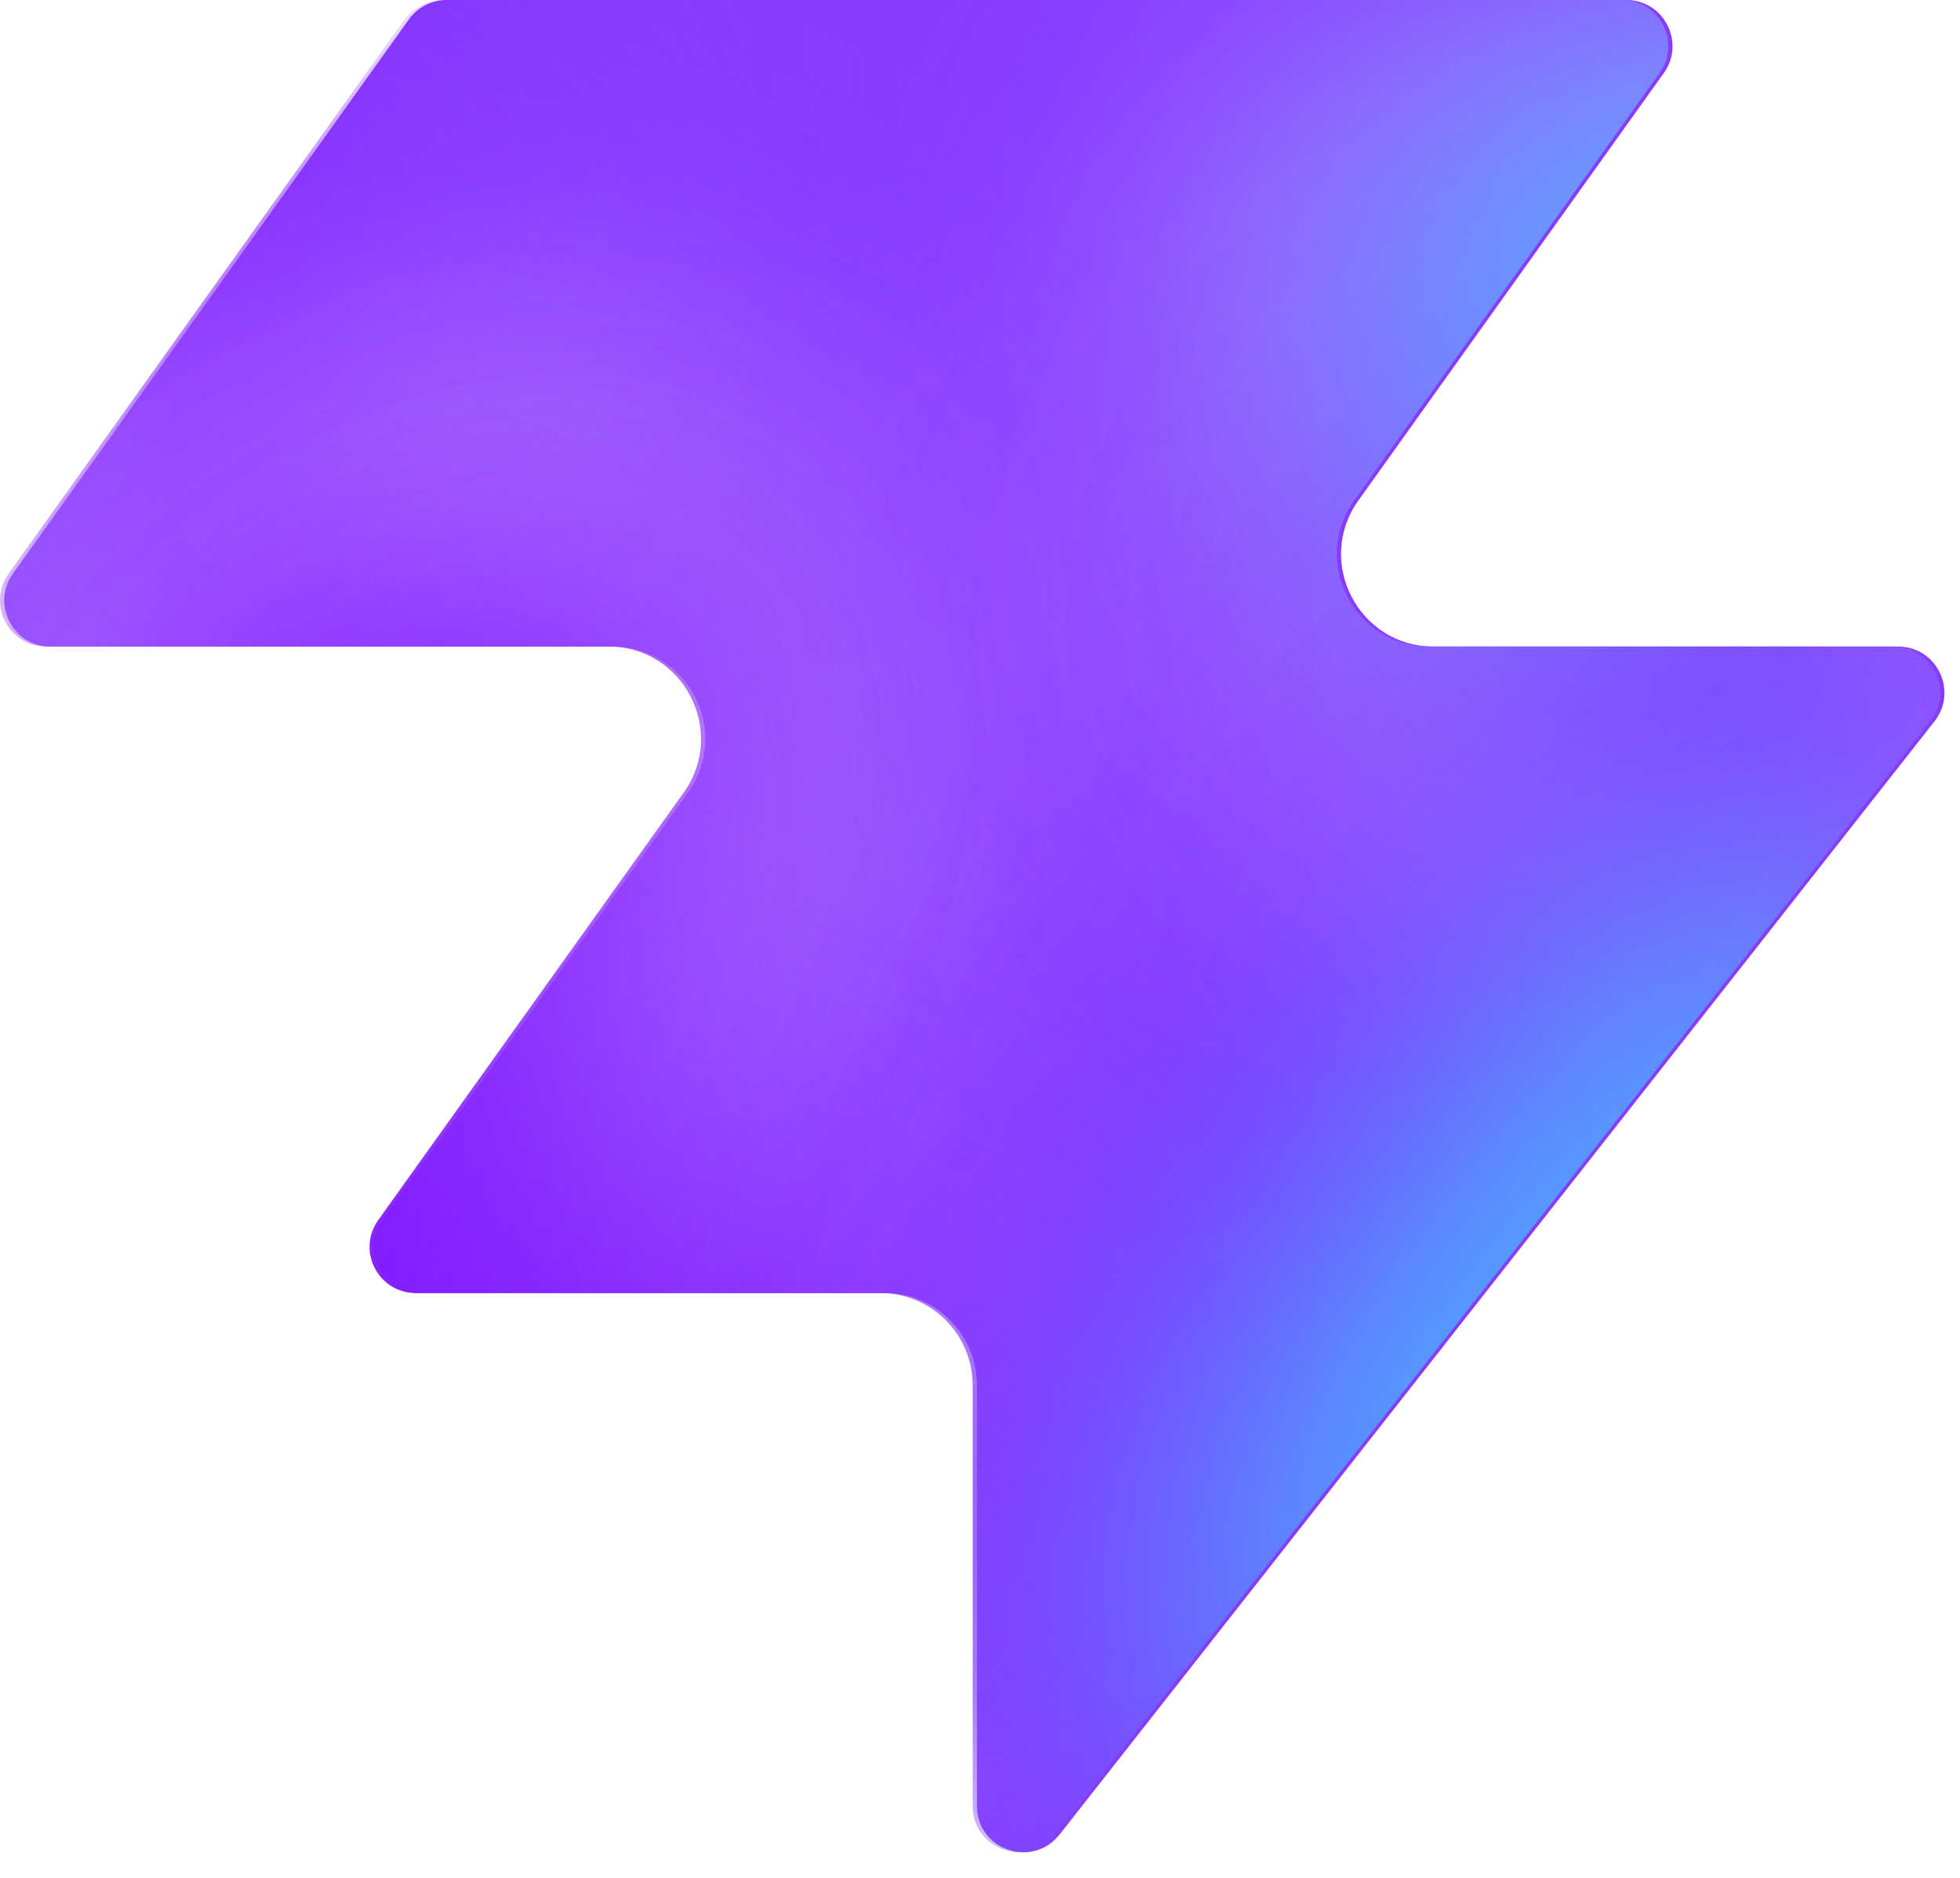
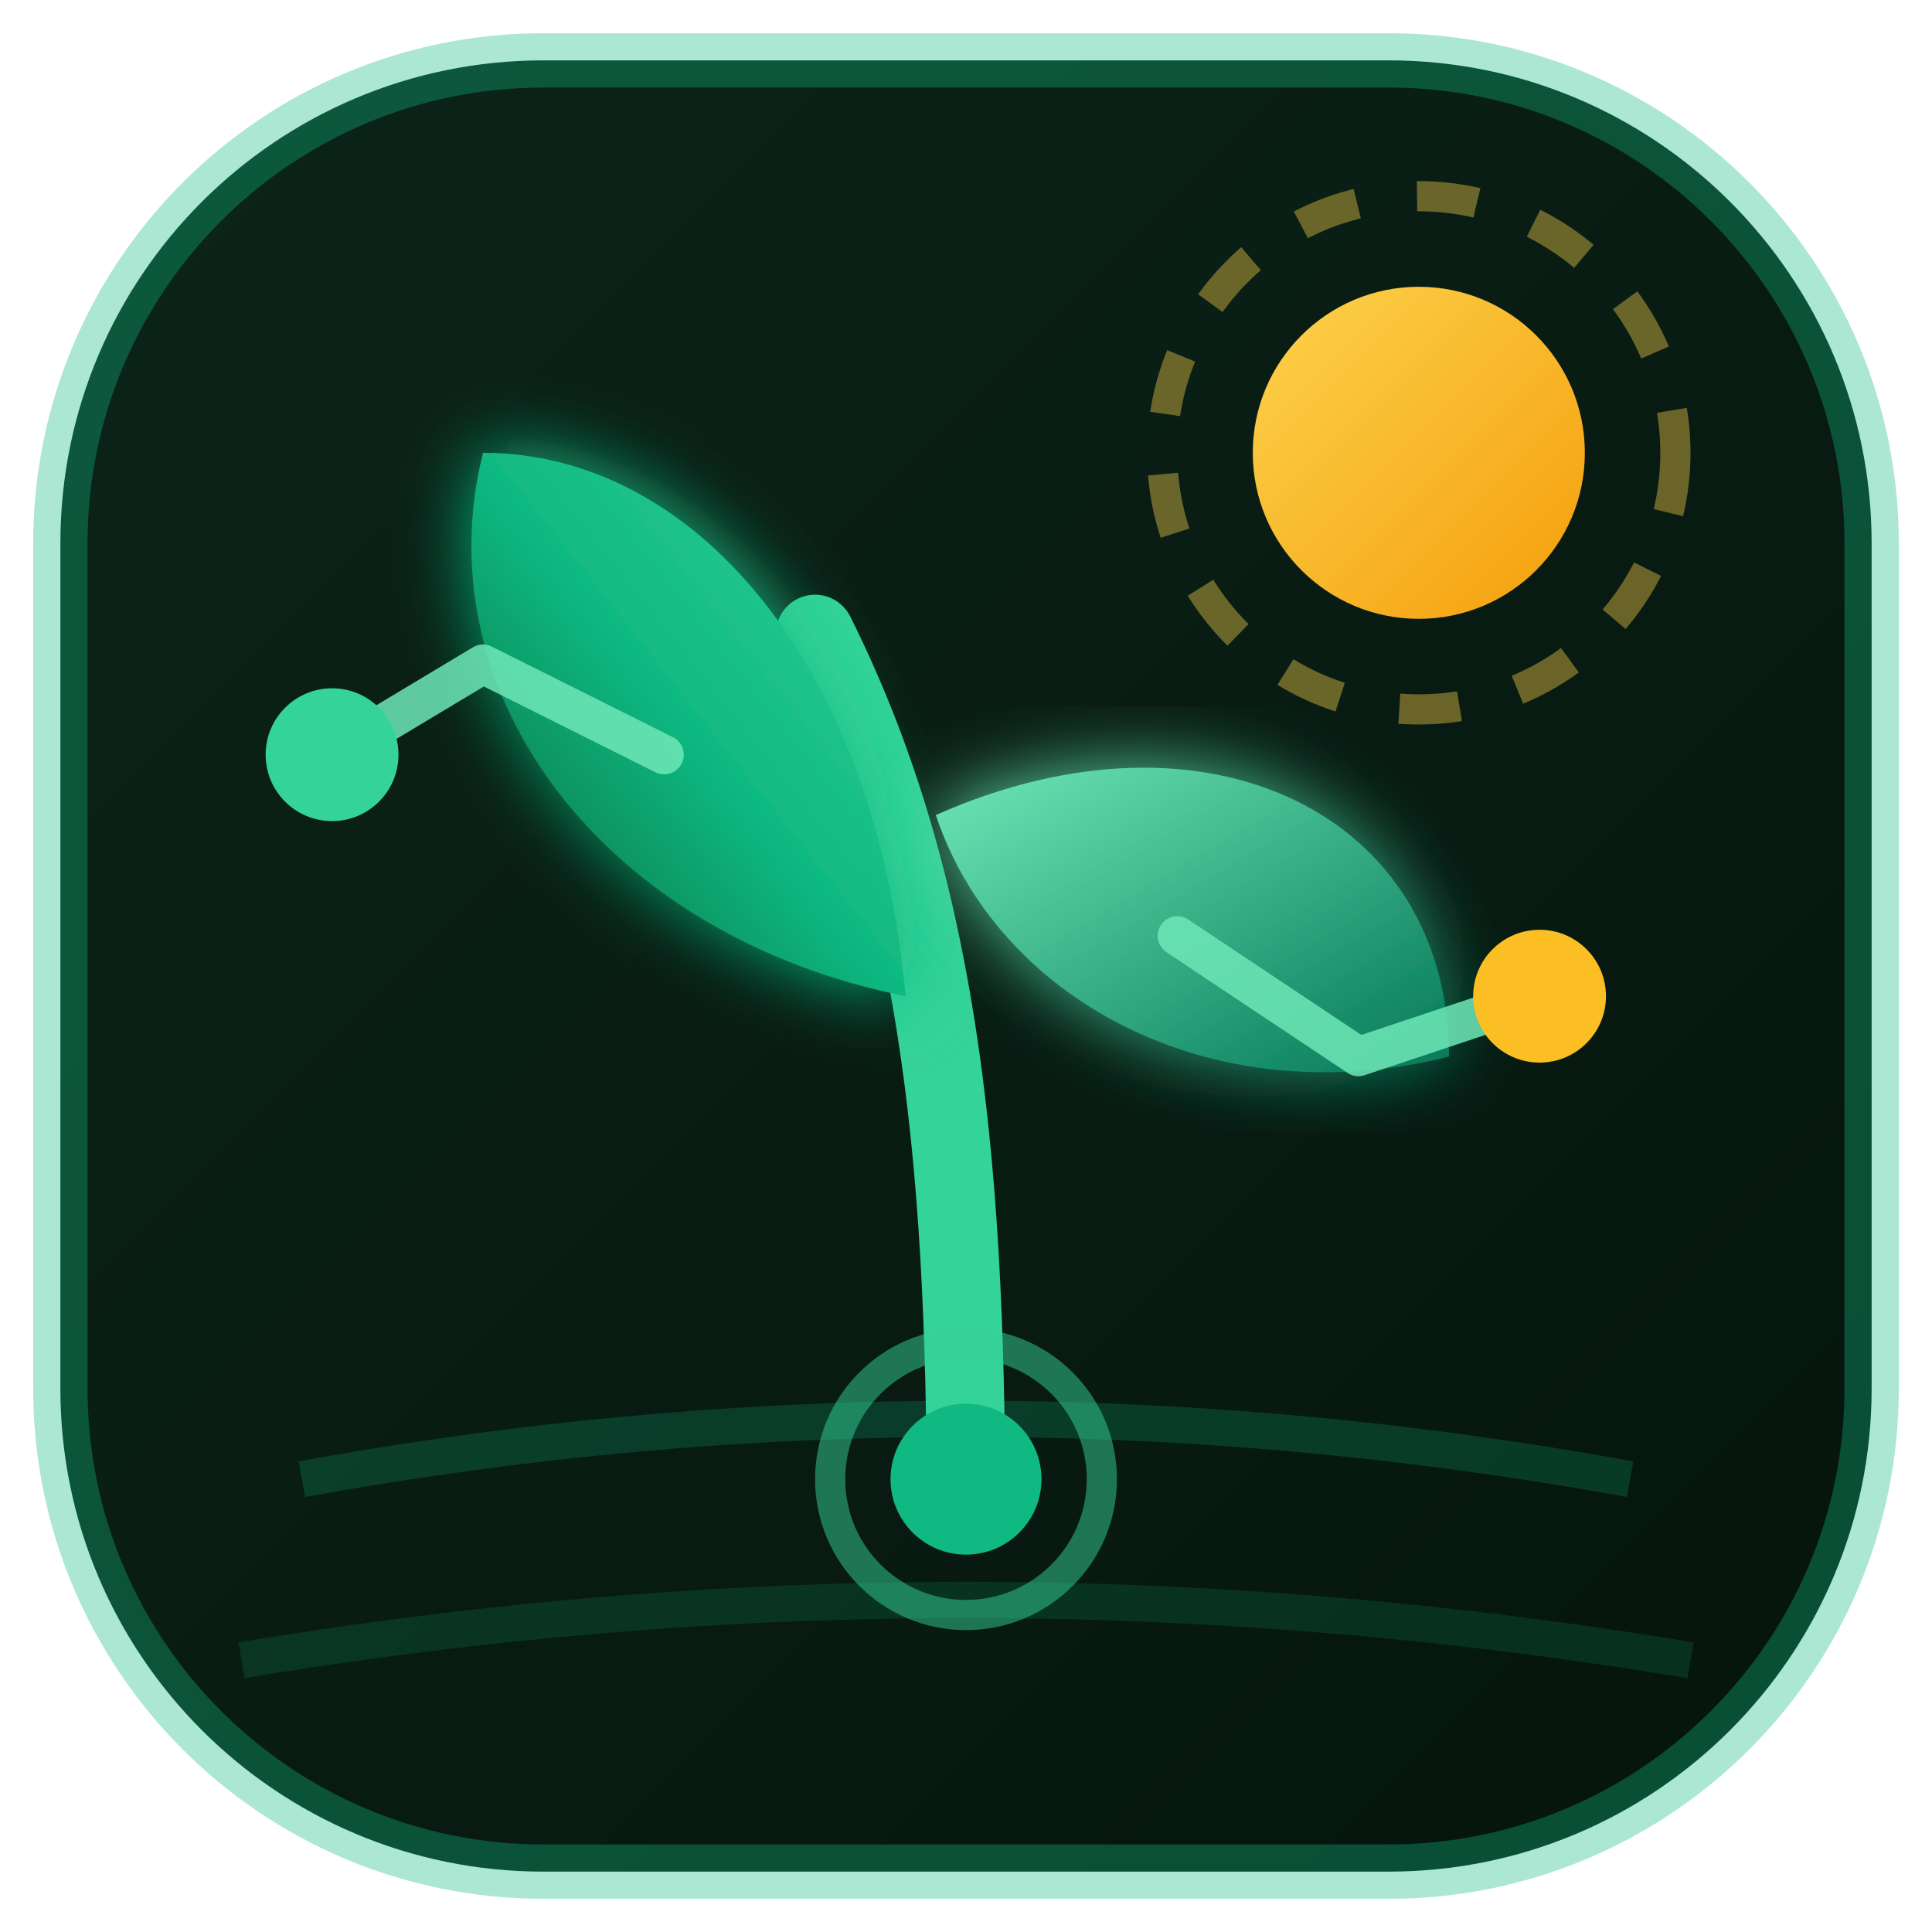
- <svg xmlns="http://www.w3.org/2000/svg" width="48" height="46" fill="none" viewBox="0 0 48 46">
-   <path fill="#863bff" d="M25.946 44.938c-.664.845-2.021.375-2.021-.698V33.937a2.26 2.26 0 0 0-2.262-2.262H10.287c-.92 0-1.456-1.04-.92-1.788l7.48-10.471c1.07-1.497 0-3.578-1.842-3.578H1.237c-.92 0-1.456-1.04-.92-1.788L10.013.474c.214-.297.556-.474.92-.474h28.894c.92 0 1.456 1.04.92 1.788l-7.48 10.471c-1.07 1.498 0 3.579 1.842 3.579h11.377c.943 0 1.473 1.088.89 1.83L25.947 44.94z" style="fill:#863bff;fill:color(display-p3 .525 .23 1);fill-opacity:1" />
-   <mask id="a" width="48" height="46" x="0" y="0" maskUnits="userSpaceOnUse" style="mask-type:alpha">
-     <path fill="#000" d="M25.842 44.938c-.664.844-2.021.375-2.021-.698V33.937a2.26 2.26 0 0 0-2.262-2.262H10.183c-.92 0-1.456-1.04-.92-1.788l7.48-10.471c1.07-1.498 0-3.579-1.842-3.579H1.133c-.92 0-1.456-1.04-.92-1.787L9.91.473c.214-.297.556-.474.92-.474h28.894c.92 0 1.456 1.04.92 1.788l-7.48 10.471c-1.07 1.498 0 3.578 1.842 3.578h11.377c.943 0 1.473 1.088.89 1.832L25.843 44.94z" style="fill:#000;fill-opacity:1" />
-   </mask>
-   <g mask="url(#a)">
-     <g filter="url(#b)">
-       <ellipse cx="5.508" cy="14.704" fill="#ede6ff" rx="5.508" ry="14.704" style="fill:#ede6ff;fill:color(display-p3 .927 .903 1);fill-opacity:1" transform="matrix(.00324 1 1 -.00324 -4.47 31.516)" />
-     </g>
-     <g filter="url(#c)">
-       <ellipse cx="10.399" cy="29.851" fill="#ede6ff" rx="10.399" ry="29.851" style="fill:#ede6ff;fill:color(display-p3 .927 .903 1);fill-opacity:1" transform="matrix(.00324 1 1 -.00324 -39.328 7.883)" />
-     </g>
-     <g filter="url(#d)">
-       <ellipse cx="5.508" cy="30.487" fill="#7e14ff" rx="5.508" ry="30.487" style="fill:#7e14ff;fill:color(display-p3 .492 .077 1);fill-opacity:1" transform="rotate(89.814 -25.913 -14.639)scale(1 -1)" />
-     </g>
-     <g filter="url(#e)">
-       <ellipse cx="5.508" cy="30.599" fill="#7e14ff" rx="5.508" ry="30.599" style="fill:#7e14ff;fill:color(display-p3 .492 .077 1);fill-opacity:1" transform="rotate(89.814 -32.644 -3.334)scale(1 -1)" />
-     </g>
-     <g filter="url(#f)">
-       <ellipse cx="5.508" cy="30.599" fill="#7e14ff" rx="5.508" ry="30.599" style="fill:#7e14ff;fill:color(display-p3 .492 .077 1);fill-opacity:1" transform="matrix(.00324 1 1 -.00324 -34.34 30.47)" />
-     </g>
-     <g filter="url(#g)">
-       <ellipse cx="14.072" cy="22.078" fill="#ede6ff" rx="14.072" ry="22.078" style="fill:#ede6ff;fill:color(display-p3 .927 .903 1);fill-opacity:1" transform="rotate(93.35 24.506 48.493)scale(-1 1)" />
-     </g>
-     <g filter="url(#h)">
-       <ellipse cx="3.47" cy="21.501" fill="#7e14ff" rx="3.47" ry="21.501" style="fill:#7e14ff;fill:color(display-p3 .492 .077 1);fill-opacity:1" transform="rotate(89.009 28.708 47.59)scale(-1 1)" />
-     </g>
-     <g filter="url(#i)">
-       <ellipse cx="3.47" cy="21.501" fill="#7e14ff" rx="3.47" ry="21.501" style="fill:#7e14ff;fill:color(display-p3 .492 .077 1);fill-opacity:1" transform="rotate(89.009 28.708 47.59)scale(-1 1)" />
-     </g>
-     <g filter="url(#j)">
-       <ellipse cx=".387" cy="8.972" fill="#7e14ff" rx="4.407" ry="29.108" style="fill:#7e14ff;fill:color(display-p3 .492 .077 1);fill-opacity:1" transform="rotate(39.51 .387 8.972)" />
-     </g>
-     <g filter="url(#k)">
-       <ellipse cx="47.523" cy="-6.092" fill="#7e14ff" rx="4.407" ry="29.108" style="fill:#7e14ff;fill:color(display-p3 .492 .077 1);fill-opacity:1" transform="rotate(37.892 47.523 -6.092)" />
-     </g>
-     <g filter="url(#l)">
-       <ellipse cx="41.412" cy="6.333" fill="#47bfff" rx="5.971" ry="9.665" style="fill:#47bfff;fill:color(display-p3 .28 .748 1);fill-opacity:1" transform="rotate(37.892 41.412 6.333)" />
-     </g>
-     <g filter="url(#m)">
-       <ellipse cx="-1.879" cy="38.332" fill="#7e14ff" rx="4.407" ry="29.108" style="fill:#7e14ff;fill:color(display-p3 .492 .077 1);fill-opacity:1" transform="rotate(37.892 -1.88 38.332)" />
-     </g>
-     <g filter="url(#n)">
-       <ellipse cx="-1.879" cy="38.332" fill="#7e14ff" rx="4.407" ry="29.108" style="fill:#7e14ff;fill:color(display-p3 .492 .077 1);fill-opacity:1" transform="rotate(37.892 -1.88 38.332)" />
-     </g>
-     <g filter="url(#o)">
-       <ellipse cx="35.651" cy="29.907" fill="#7e14ff" rx="4.407" ry="29.108" style="fill:#7e14ff;fill:color(display-p3 .492 .077 1);fill-opacity:1" transform="rotate(37.892 35.651 29.907)" />
-     </g>
-     <g filter="url(#p)">
-       <ellipse cx="38.418" cy="32.4" fill="#47bfff" rx="5.971" ry="15.297" style="fill:#47bfff;fill:color(display-p3 .28 .748 1);fill-opacity:1" transform="rotate(37.892 38.418 32.4)" />
-     </g>
-   </g>
+ <svg xmlns="http://www.w3.org/2000/svg" viewBox="0 0 64 64" width="64" height="64">
  <defs>
-     <filter id="b" width="60.045" height="41.654" x="-19.77" y="16.149" color-interpolation-filters="sRGB" filterUnits="userSpaceOnUse">
-       <feFlood flood-opacity="0" result="BackgroundImageFix" />
-       <feBlend in="SourceGraphic" in2="BackgroundImageFix" result="shape" />
-       <feGaussianBlur result="effect1_foregroundBlur_2002_17158" stdDeviation="7.659" />
+     <linearGradient id="leafGrad" x1="0%" y1="100%" x2="100%" y2="0%">
+       <stop offset="0%" stop-color="#05633a" />
+       <stop offset="50%" stop-color="#10b981" />
+       <stop offset="100%" stop-color="#34d399" />
+     </linearGradient>
+     <linearGradient id="leafGrad2" x1="100%" y1="100%" x2="0%" y2="0%">
+       <stop offset="0%" stop-color="#047857" />
+       <stop offset="100%" stop-color="#6ee7b7" />
+     </linearGradient>
+     <linearGradient id="sunGrad" x1="0%" y1="0%" x2="100%" y2="100%">
+       <stop offset="0%" stop-color="#fcd34d" />
+       <stop offset="100%" stop-color="#f59e0b" />
+     </linearGradient>
+     <linearGradient id="bgGrad" x1="0%" y1="0%" x2="100%" y2="100%">
+       <stop offset="0%" stop-color="#0c2419" />
+       <stop offset="100%" stop-color="#05140d" />
+     </linearGradient>
+     <filter id="glow" x="-20%" y="-20%" width="140%" height="140%">
+       <feGaussianBlur stdDeviation="1.2" result="blur" />
+       <feComposite in="SourceGraphic" in2="blur" operator="over" />
    </filter>
-     <filter id="c" width="90.34" height="51.437" x="-54.613" y="-7.533" color-interpolation-filters="sRGB" filterUnits="userSpaceOnUse">
-       <feFlood flood-opacity="0" result="BackgroundImageFix" />
-       <feBlend in="SourceGraphic" in2="BackgroundImageFix" result="shape" />
-       <feGaussianBlur result="effect1_foregroundBlur_2002_17158" stdDeviation="7.659" />
-     </filter>
-     <filter id="d" width="79.355" height="29.4" x="-49.64" y="2.03" color-interpolation-filters="sRGB" filterUnits="userSpaceOnUse">
-       <feFlood flood-opacity="0" result="BackgroundImageFix" />
-       <feBlend in="SourceGraphic" in2="BackgroundImageFix" result="shape" />
-       <feGaussianBlur result="effect1_foregroundBlur_2002_17158" stdDeviation="4.596" />
-     </filter>
-     <filter id="e" width="79.579" height="29.4" x="-45.045" y="20.029" color-interpolation-filters="sRGB" filterUnits="userSpaceOnUse">
-       <feFlood flood-opacity="0" result="BackgroundImageFix" />
-       <feBlend in="SourceGraphic" in2="BackgroundImageFix" result="shape" />
-       <feGaussianBlur result="effect1_foregroundBlur_2002_17158" stdDeviation="4.596" />
-     </filter>
-     <filter id="f" width="79.579" height="29.4" x="-43.513" y="21.178" color-interpolation-filters="sRGB" filterUnits="userSpaceOnUse">
-       <feFlood flood-opacity="0" result="BackgroundImageFix" />
-       <feBlend in="SourceGraphic" in2="BackgroundImageFix" result="shape" />
-       <feGaussianBlur result="effect1_foregroundBlur_2002_17158" stdDeviation="4.596" />
-     </filter>
-     <filter id="g" width="74.749" height="58.852" x="15.756" y="-17.901" color-interpolation-filters="sRGB" filterUnits="userSpaceOnUse">
-       <feFlood flood-opacity="0" result="BackgroundImageFix" />
-       <feBlend in="SourceGraphic" in2="BackgroundImageFix" result="shape" />
-       <feGaussianBlur result="effect1_foregroundBlur_2002_17158" stdDeviation="7.659" />
-     </filter>
-     <filter id="h" width="61.377" height="25.362" x="23.548" y="2.284" color-interpolation-filters="sRGB" filterUnits="userSpaceOnUse">
-       <feFlood flood-opacity="0" result="BackgroundImageFix" />
-       <feBlend in="SourceGraphic" in2="BackgroundImageFix" result="shape" />
-       <feGaussianBlur result="effect1_foregroundBlur_2002_17158" stdDeviation="4.596" />
-     </filter>
-     <filter id="i" width="61.377" height="25.362" x="23.548" y="2.284" color-interpolation-filters="sRGB" filterUnits="userSpaceOnUse">
-       <feFlood flood-opacity="0" result="BackgroundImageFix" />
-       <feBlend in="SourceGraphic" in2="BackgroundImageFix" result="shape" />
-       <feGaussianBlur result="effect1_foregroundBlur_2002_17158" stdDeviation="4.596" />
-     </filter>
-     <filter id="j" width="56.045" height="63.649" x="-27.636" y="-22.853" color-interpolation-filters="sRGB" filterUnits="userSpaceOnUse">
-       <feFlood flood-opacity="0" result="BackgroundImageFix" />
-       <feBlend in="SourceGraphic" in2="BackgroundImageFix" result="shape" />
-       <feGaussianBlur result="effect1_foregroundBlur_2002_17158" stdDeviation="4.596" />
-     </filter>
-     <filter id="k" width="54.814" height="64.646" x="20.116" y="-38.415" color-interpolation-filters="sRGB" filterUnits="userSpaceOnUse">
-       <feFlood flood-opacity="0" result="BackgroundImageFix" />
-       <feBlend in="SourceGraphic" in2="BackgroundImageFix" result="shape" />
-       <feGaussianBlur result="effect1_foregroundBlur_2002_17158" stdDeviation="4.596" />
-     </filter>
-     <filter id="l" width="33.541" height="35.313" x="24.641" y="-11.323" color-interpolation-filters="sRGB" filterUnits="userSpaceOnUse">
-       <feFlood flood-opacity="0" result="BackgroundImageFix" />
-       <feBlend in="SourceGraphic" in2="BackgroundImageFix" result="shape" />
-       <feGaussianBlur result="effect1_foregroundBlur_2002_17158" stdDeviation="4.596" />
-     </filter>
-     <filter id="m" width="54.814" height="64.646" x="-29.286" y="6.009" color-interpolation-filters="sRGB" filterUnits="userSpaceOnUse">
-       <feFlood flood-opacity="0" result="BackgroundImageFix" />
-       <feBlend in="SourceGraphic" in2="BackgroundImageFix" result="shape" />
-       <feGaussianBlur result="effect1_foregroundBlur_2002_17158" stdDeviation="4.596" />
-     </filter>
-     <filter id="n" width="54.814" height="64.646" x="-29.286" y="6.009" color-interpolation-filters="sRGB" filterUnits="userSpaceOnUse">
-       <feFlood flood-opacity="0" result="BackgroundImageFix" />
-       <feBlend in="SourceGraphic" in2="BackgroundImageFix" result="shape" />
-       <feGaussianBlur result="effect1_foregroundBlur_2002_17158" stdDeviation="4.596" />
-     </filter>
-     <filter id="o" width="54.814" height="64.646" x="8.244" y="-2.416" color-interpolation-filters="sRGB" filterUnits="userSpaceOnUse">
-       <feFlood flood-opacity="0" result="BackgroundImageFix" />
-       <feBlend in="SourceGraphic" in2="BackgroundImageFix" result="shape" />
-       <feGaussianBlur result="effect1_foregroundBlur_2002_17158" stdDeviation="4.596" />
-     </filter>
-     <filter id="p" width="39.409" height="43.623" x="18.713" y="10.588" color-interpolation-filters="sRGB" filterUnits="userSpaceOnUse">
-       <feFlood flood-opacity="0" result="BackgroundImageFix" />
-       <feBlend in="SourceGraphic" in2="BackgroundImageFix" result="shape" />
-       <feGaussianBlur result="effect1_foregroundBlur_2002_17158" stdDeviation="4.596" />
-     </filter>
+     <style>
+       @keyframes pulseNode {
+         0%, 100% { transform: scale(1); opacity: 0.85; }
+         50% { transform: scale(1.3); opacity: 1; filter: drop-shadow(0 0 4px #34d399); }
+       }
+       @keyframes sunPulse {
+         0%, 100% { transform: scale(1); opacity: 0.9; }
+         50% { transform: scale(1.1); opacity: 1; filter: drop-shadow(0 0 5px #f59e0b); }
+       }
+       .circuit-node { transform-origin: center; animation: pulseNode 2.6s ease-in-out infinite; }
+       .sun-pulse { transform-origin: 47px 15px; animation: sunPulse 3.2s ease-in-out infinite; }
+     </style>
  </defs>
+   <rect x="2" y="2" width="60" height="60" rx="16" fill="url(#bgGrad)" stroke="#10b981" stroke-width="1.8" stroke-opacity="0.35" />
+   <path d="M10 49 Q32 45 54 49" stroke="#10b981" stroke-opacity="0.22" stroke-width="1.2" fill="none" />
+   <path d="M8 55 Q32 51 56 55" stroke="#10b981" stroke-opacity="0.16" stroke-width="1.2" fill="none" />
+   <circle class="sun-pulse" cx="47" cy="15" r="5.5" fill="url(#sunGrad)" />
+   <circle cx="47" cy="15" r="8.5" stroke="#fcd34d" stroke-opacity="0.4" stroke-width="1" stroke-dasharray="2 2" fill="none" />
+   <path d="M32 50 C32 38 31 29 27 21" stroke="#34d399" stroke-width="2.6" stroke-linecap="round" fill="none" />
+   <path d="M30 33 C20 31 14 23 16 15 C23 15 29 22 30 33 Z" fill="url(#leafGrad)" filter="url(#glow)" />
+   <path d="M31 27 C40 23 48 27 48 35 C40 37 33 33 31 27 Z" fill="url(#leafGrad2)" filter="url(#glow)" />
+   <path d="M22 25 L16 22 L11 25" stroke="#6ee7b7" stroke-width="1.3" stroke-linecap="round" stroke-linejoin="round" fill="none" opacity="0.85" />
+   <circle class="circuit-node" cx="11" cy="25" r="2.2" fill="#34d399" />
+   <path d="M39 31 L45 35 L51 33" stroke="#6ee7b7" stroke-width="1.3" stroke-linecap="round" stroke-linejoin="round" fill="none" opacity="0.85" />
+   <circle class="circuit-node" cx="51" cy="33" r="2.2" fill="#fbbf24" style="animation-delay: 1.3s;" />
+   <circle cx="32" cy="49" r="2.5" fill="#10b981" />
+   <circle cx="32" cy="49" r="4.5" stroke="#34d399" stroke-opacity="0.5" stroke-width="1" fill="none" />
</svg>
